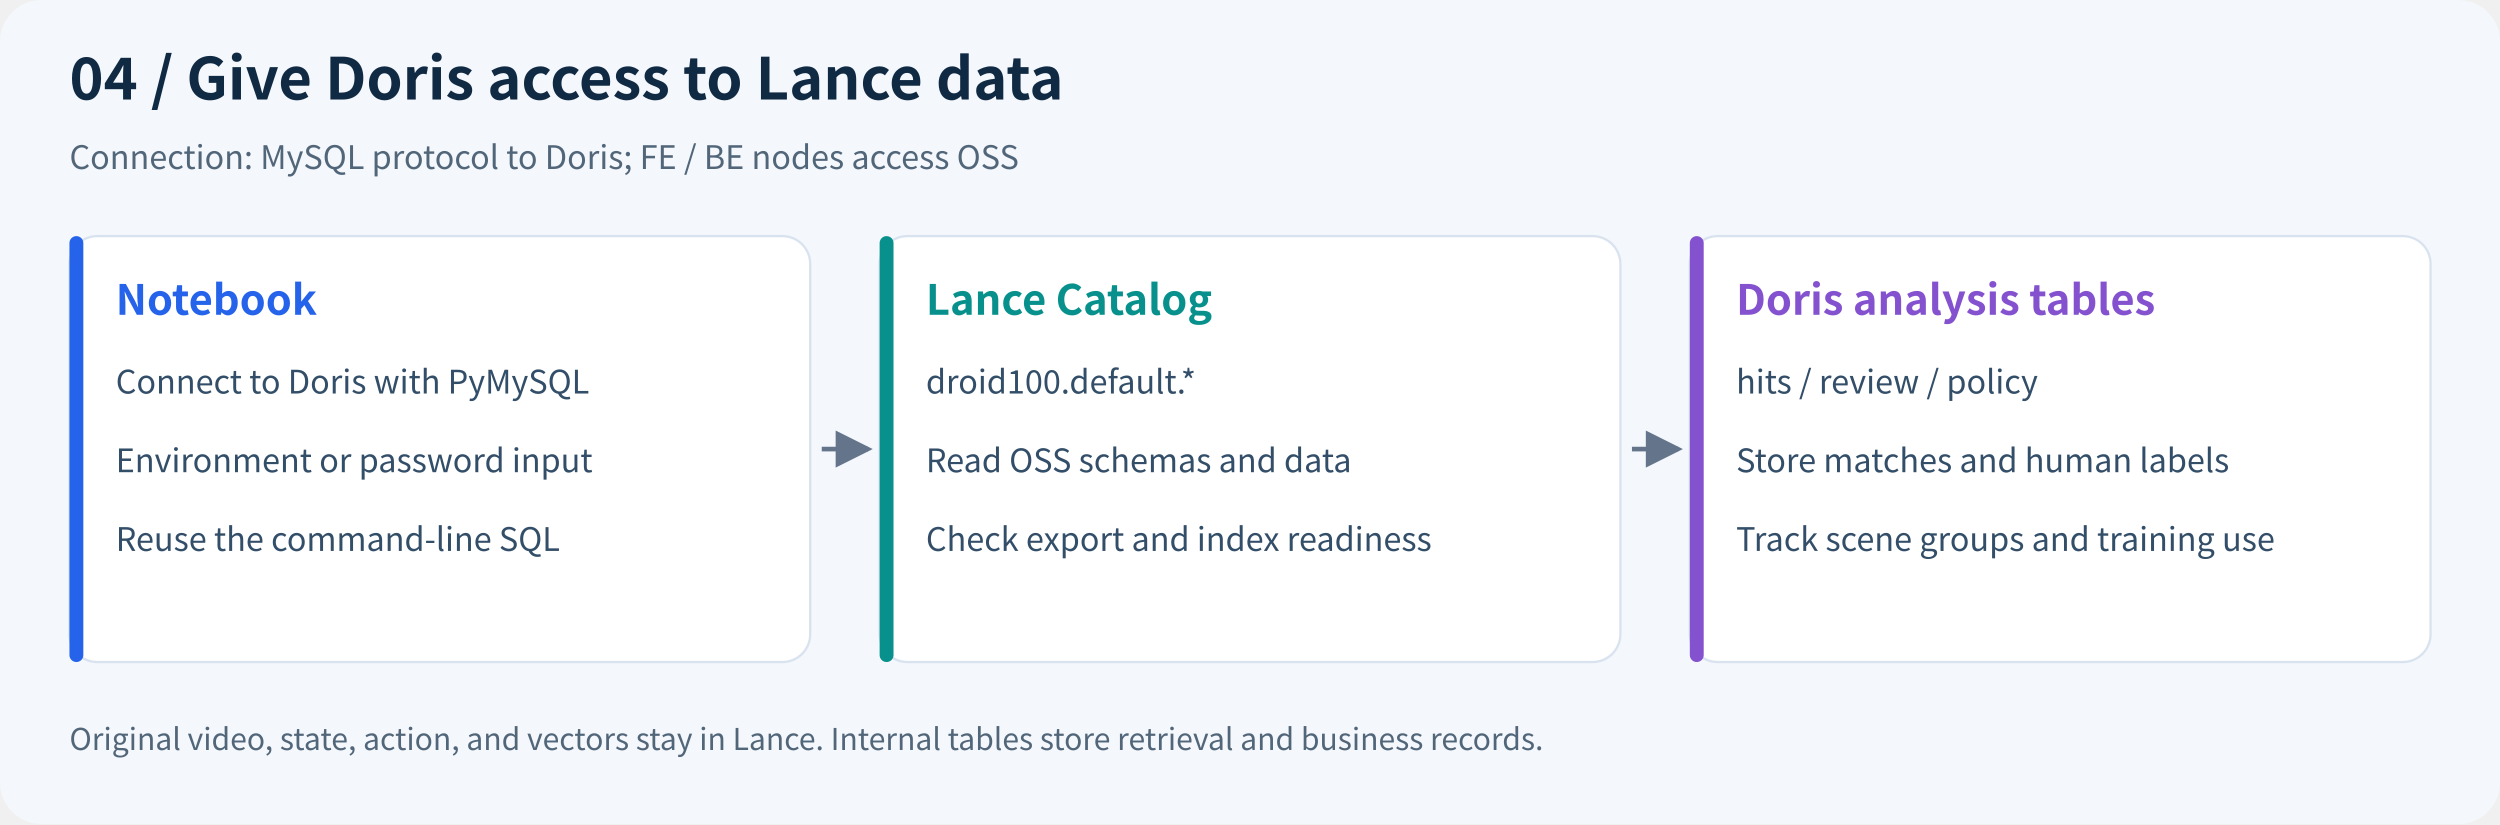
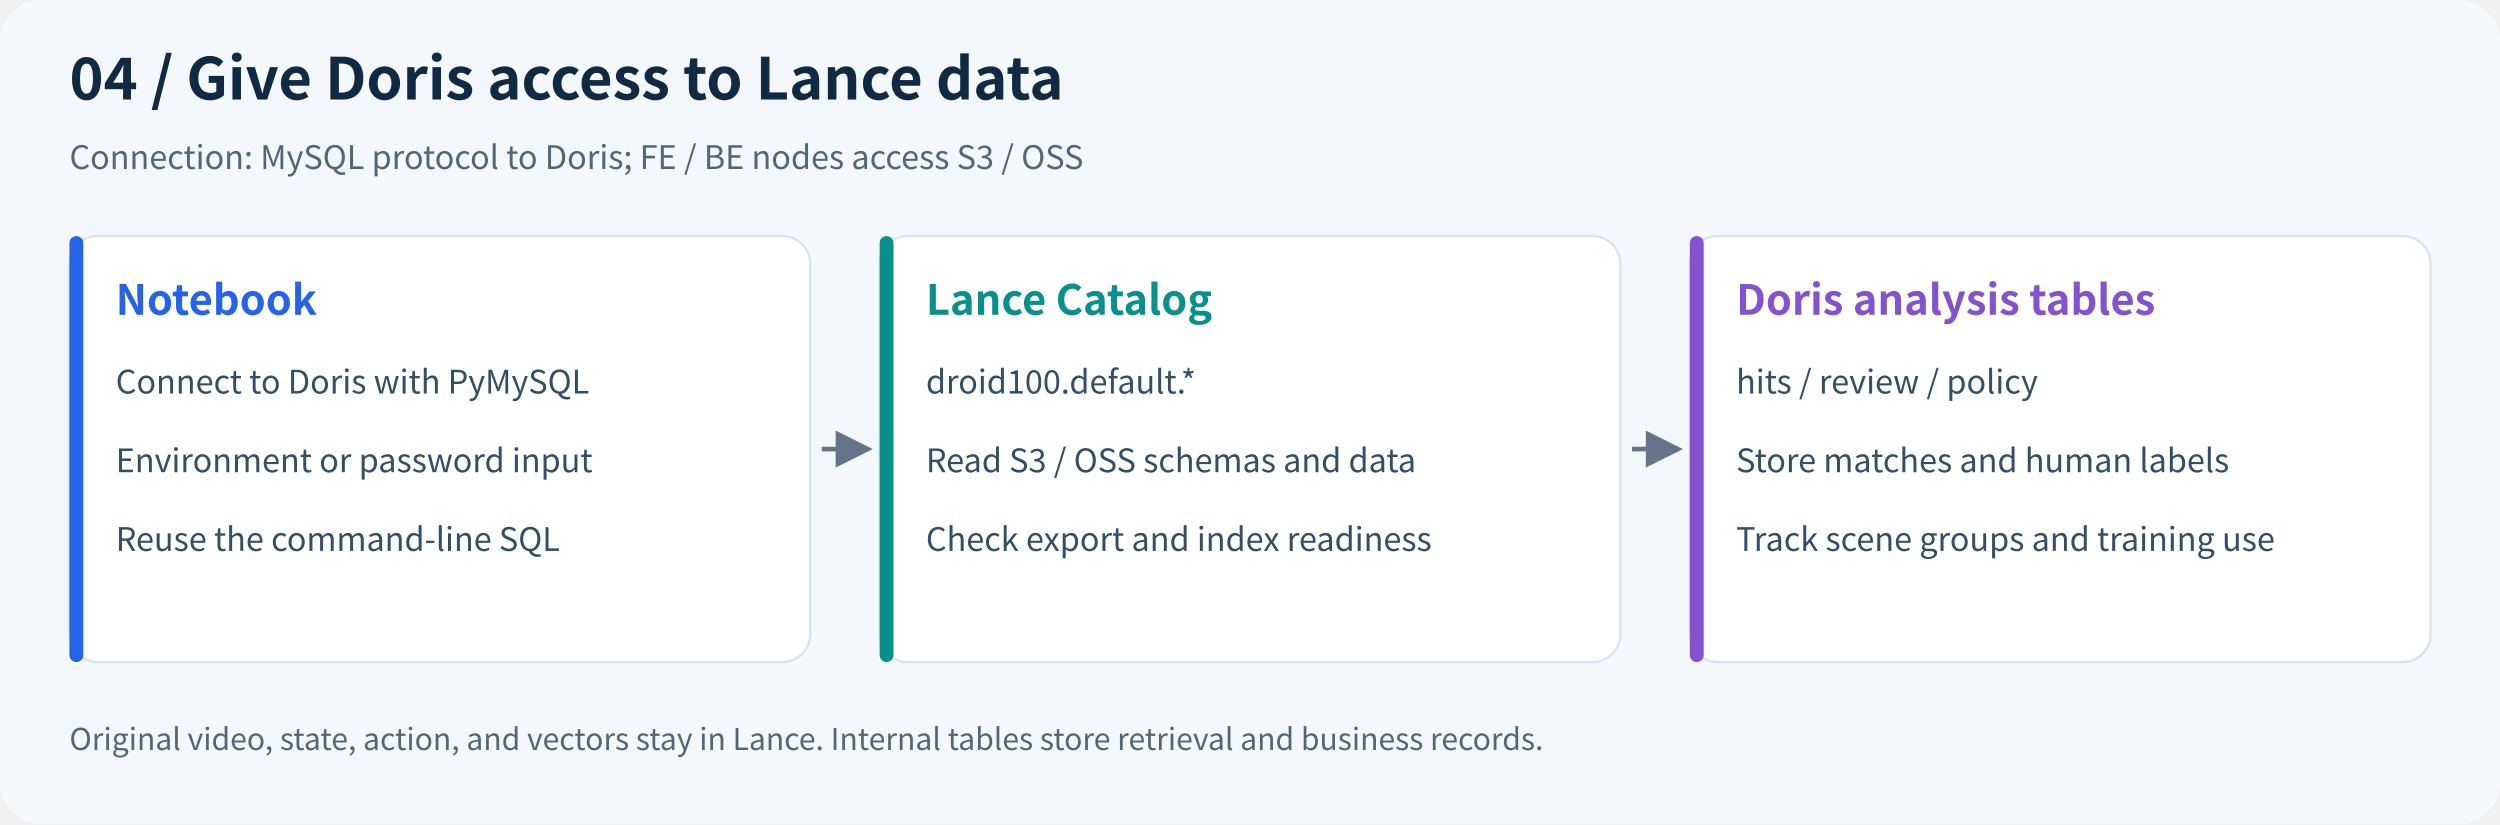
<svg xmlns="http://www.w3.org/2000/svg" viewBox="0 0 1080 356" width="1080" role="img" aria-labelledby="title desc">
  <defs>
    <marker id="arrow" markerWidth="8" markerHeight="8" refX="7" refY="4" orient="auto">
      <path d="M0,0 L8,4 L0,8" fill="#64748b" />
    </marker>
  </defs>
  <rect width="1080" height="356" rx="18" fill="#f4f7fb" />
  <g font-family="Noto Sans CJK SC,Microsoft YaHei,Arial,sans-serif">
    <text x="30" y="43" font-size="25" font-weight="700" fill="#102a43">04 / Give Doris access to Lance data</text>
-     <text x="30" y="73" font-size="14" fill="#52667a">Connection: MySQL protocol to Doris; FE / BE nodes access OSS</text>
+     <text x="30" y="73" font-size="14" fill="#52667a">Connection: MySQL protocol to Doris; FE / BE nodes access S3 / OSS</text>
    <rect x="30" y="102" width="320" height="184" rx="12" fill="white" stroke="#d9e3ef" />
    <rect x="30" y="102" width="6" height="184" rx="3" fill="#2563eb" />
    <text x="50" y="136" font-size="18" font-weight="700" fill="#2563eb">Notebook</text>
    <text x="50" y="170" font-size="14" font-weight="400" fill="#334e68">Connect to Doris with PyMySQL</text>
    <text x="50" y="204" font-size="14" font-weight="400" fill="#334e68">Environment or password input</text>
    <text x="50" y="238" font-size="14" font-weight="400" fill="#334e68">Reuse the command-line SQL</text>
    <path d="M355,194 H375" stroke="#64748b" stroke-width="2" marker-end="url(#arrow)" />
    <rect x="380" y="102" width="320" height="184" rx="12" fill="white" stroke="#d9e3ef" />
    <rect x="380" y="102" width="6" height="184" rx="3" fill="#08918c" />
    <text x="400" y="136" font-size="18" font-weight="700" fill="#08918c">Lance Catalog</text>
    <text x="400" y="170" font-size="14" font-weight="400" fill="#334e68">droid100.default.*</text>
-     <text x="400" y="204" font-size="14" font-weight="400" fill="#334e68">Read OSS schemas and data</text>
+     <text x="400" y="204" font-size="14" font-weight="400" fill="#334e68">Read S3 / OSS schemas and data</text>
    <text x="400" y="238" font-size="14" font-weight="400" fill="#334e68">Check export and index readiness</text>
    <path d="M705,194 H725" stroke="#64748b" stroke-width="2" marker-end="url(#arrow)" />
    <rect x="730" y="102" width="320" height="184" rx="12" fill="white" stroke="#d9e3ef" />
    <rect x="730" y="102" width="6" height="184" rx="3" fill="#8452ce" />
    <text x="750" y="136" font-size="18" font-weight="700" fill="#8452ce">Doris analysis tables</text>
    <text x="750" y="170" font-size="14" font-weight="400" fill="#334e68">hits / review / policy</text>
    <text x="750" y="204" font-size="14" font-weight="400" fill="#334e68">Store matches and human labels</text>
    <text x="750" y="238" font-size="14" font-weight="400" fill="#334e68">Track scene groups and training use</text>
    <text x="30" y="324" font-size="13" fill="#52667a">Original video, state, action, and vectors stay in Lance. Internal tables store retrieval and business records.</text>
  </g>
</svg>
